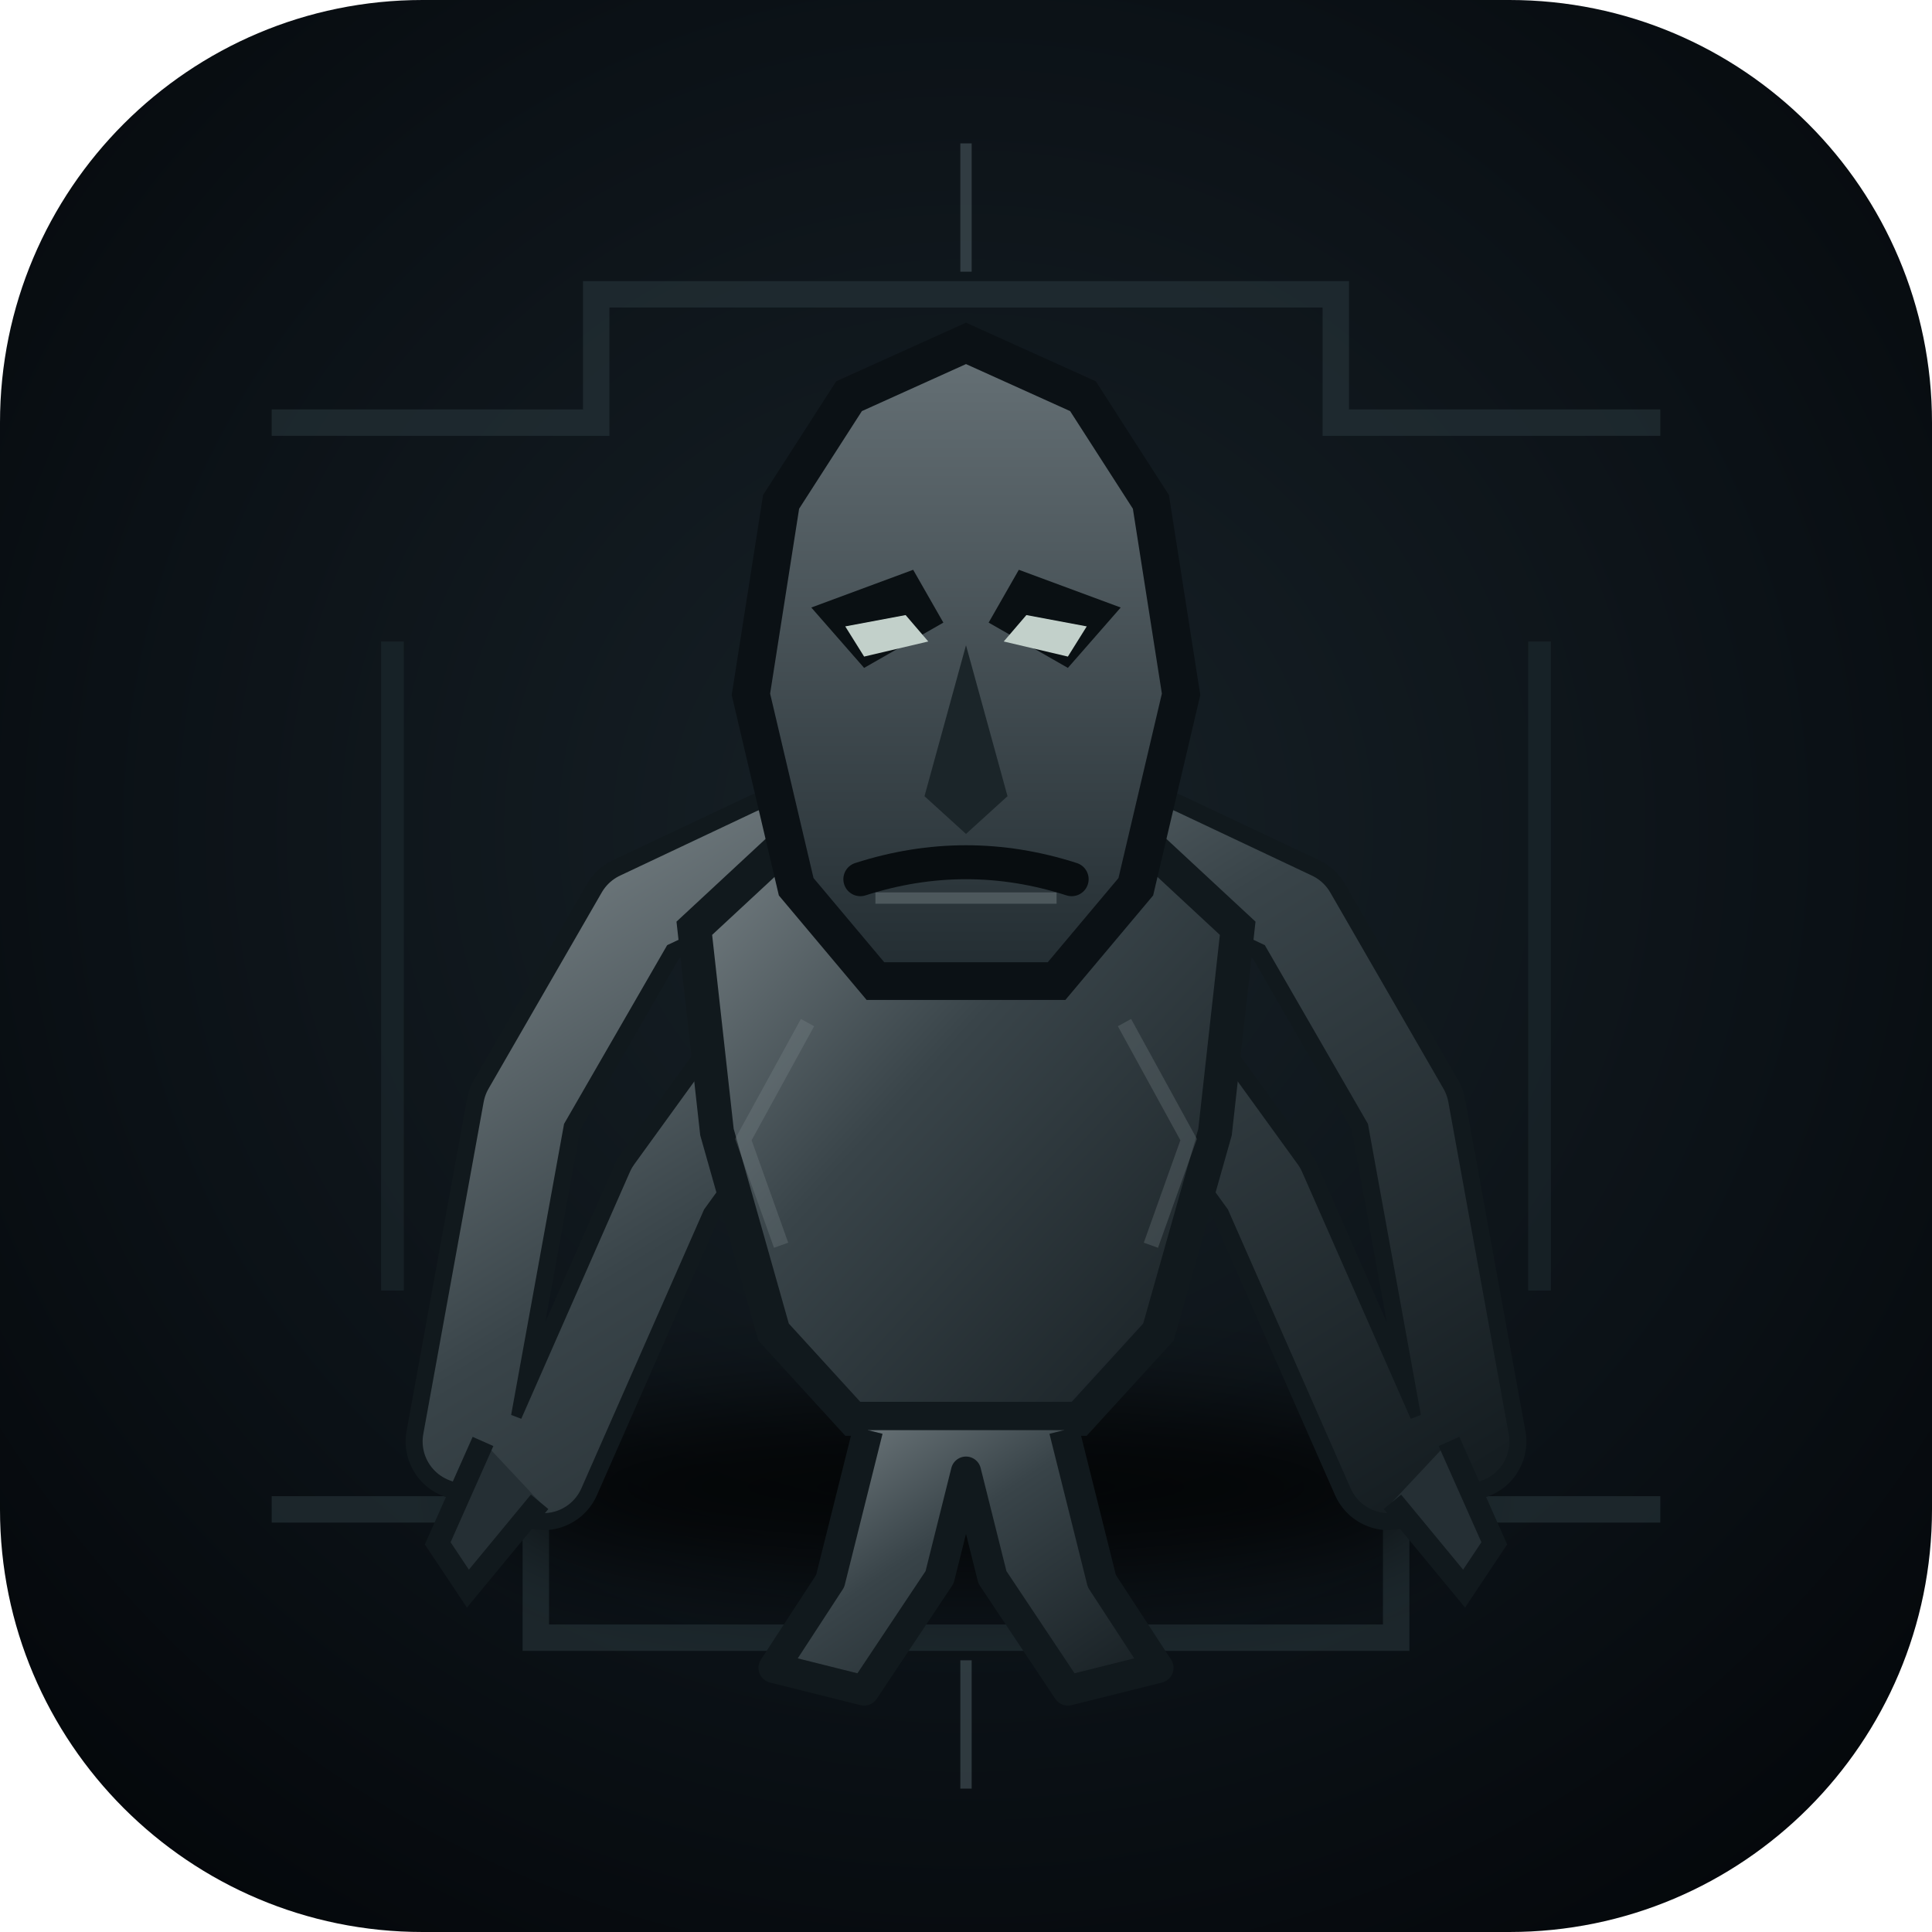
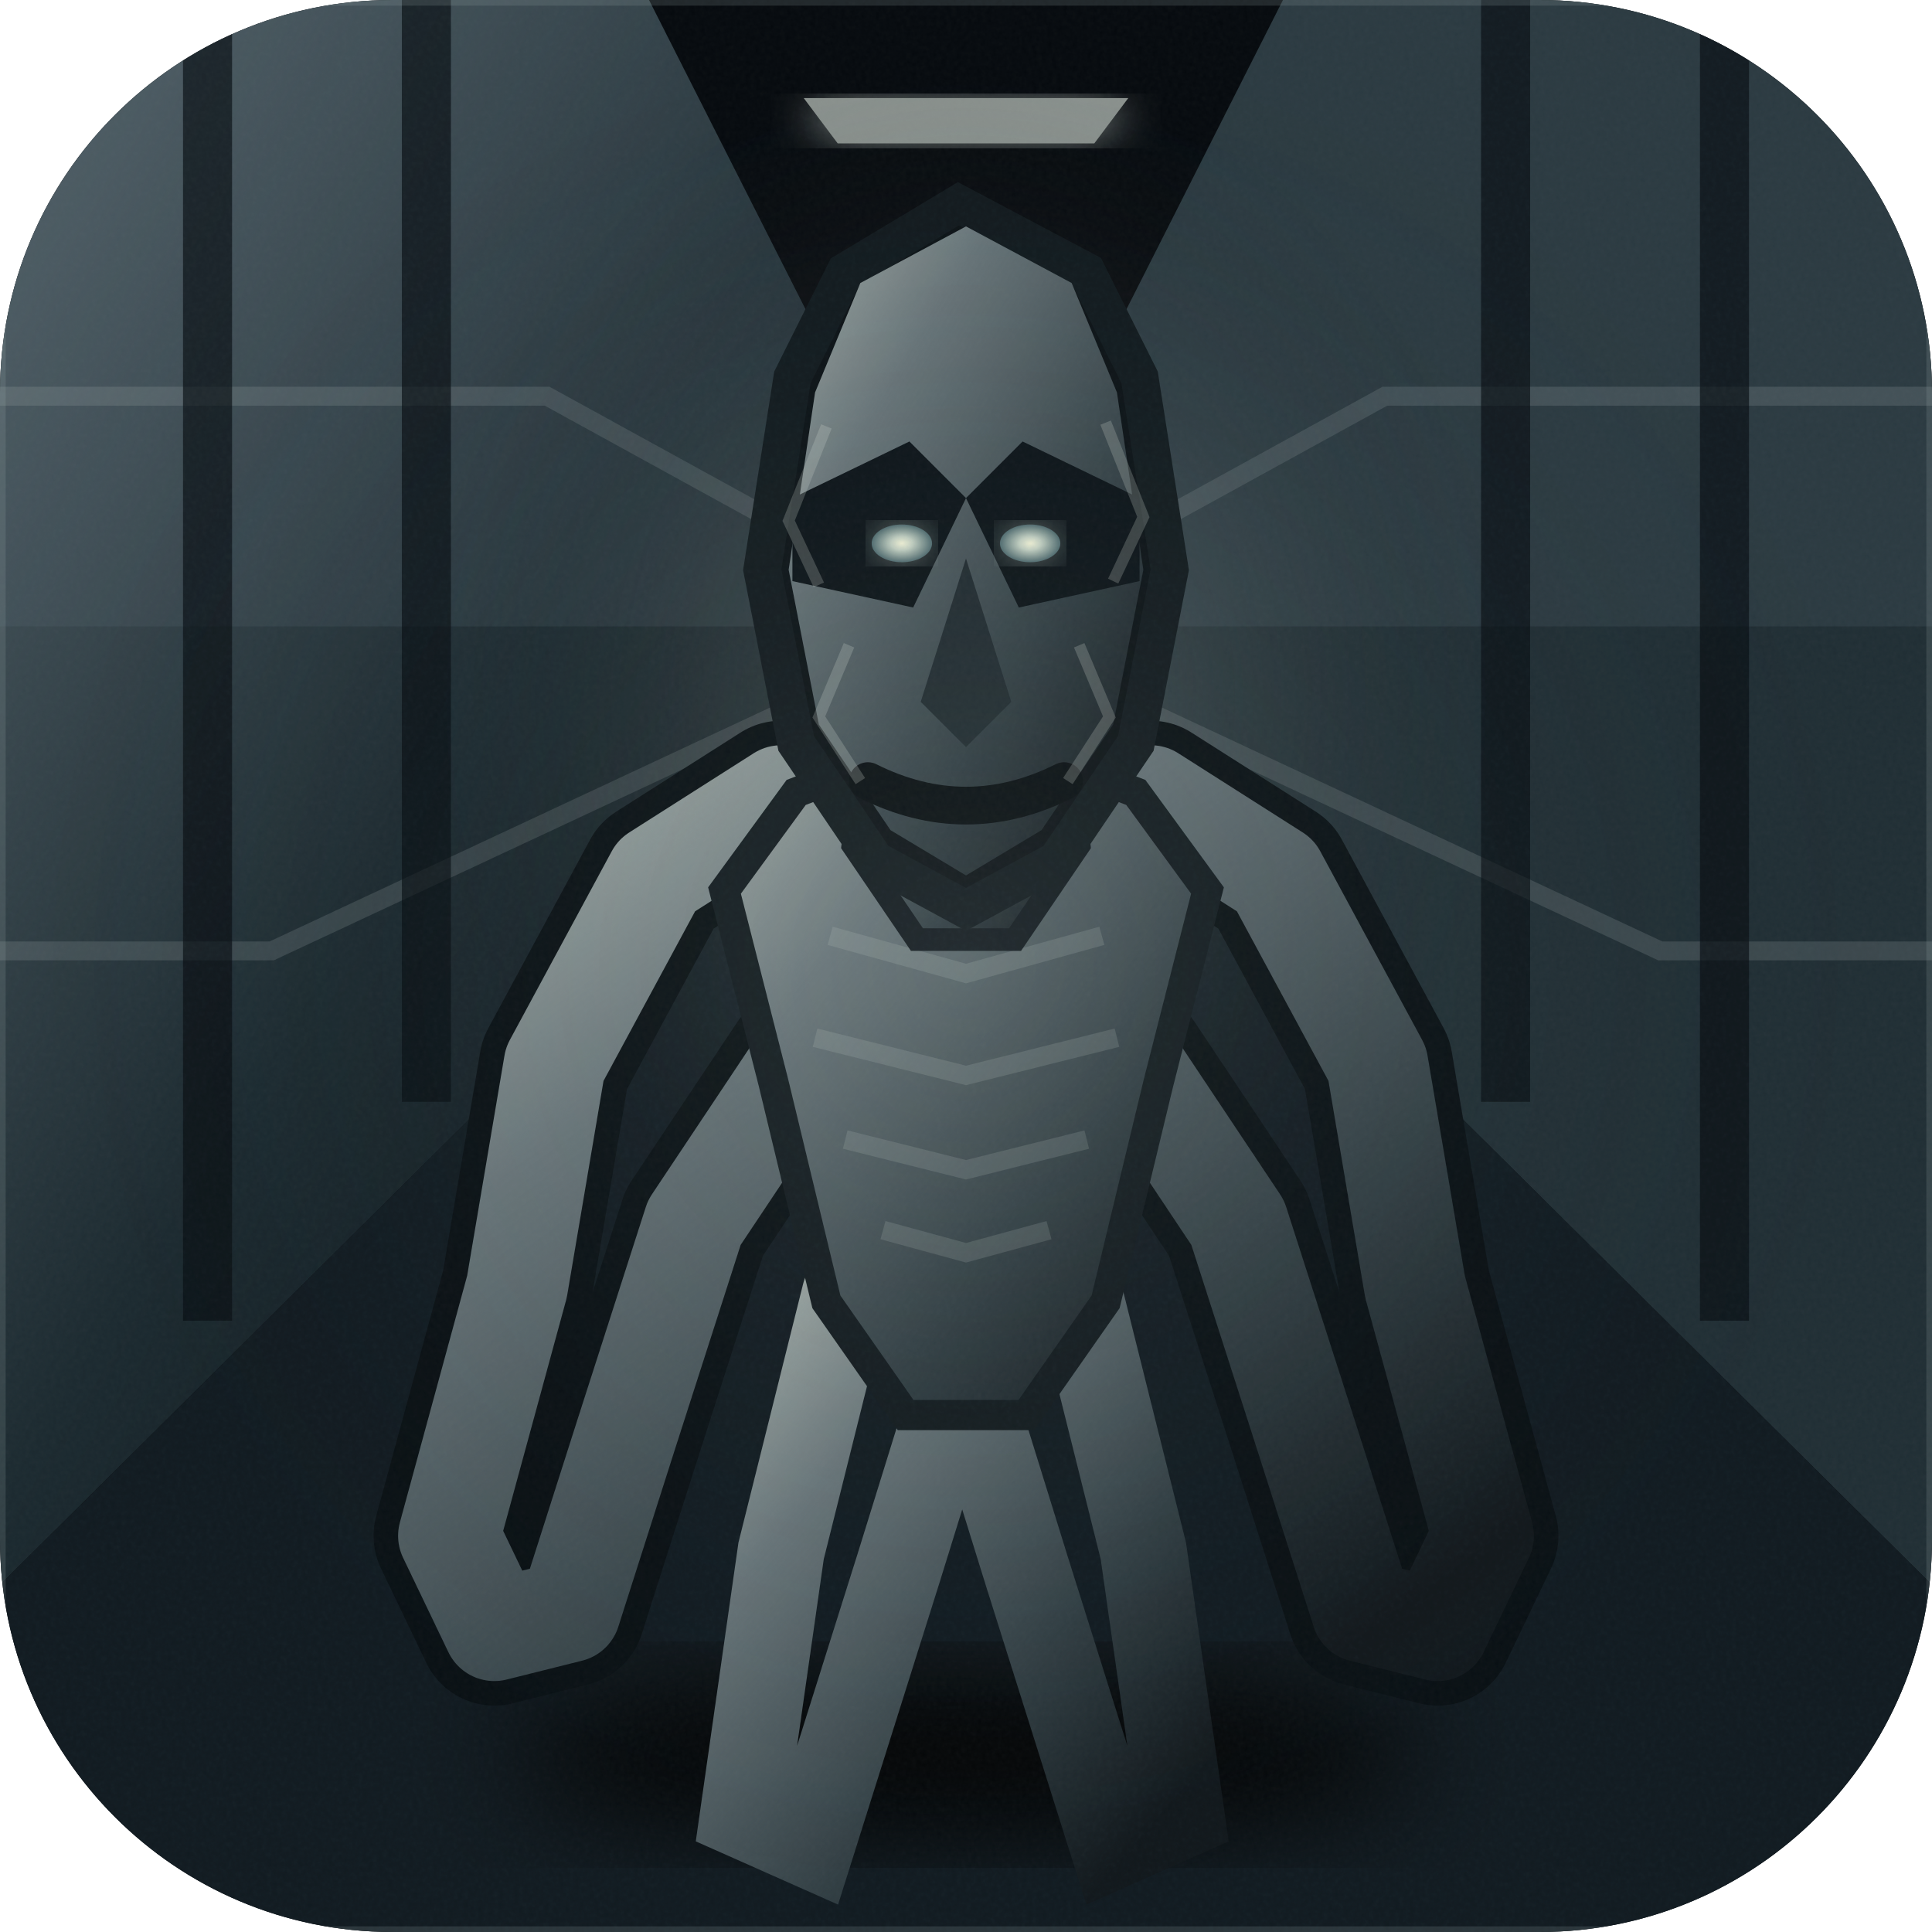
<svg xmlns="http://www.w3.org/2000/svg" viewBox="0 0 512 512">
  <defs>
-     <radialGradient id="bg" cx="50%" cy="43%" r="72%">
-       <stop offset="0" stop-color="#172127" />
-       <stop offset=".62" stop-color="#0b1116" />
-       <stop offset="1" stop-color="#030609" />
+     <linearGradient id="concrete" x2="1" y2="1">
+       <stop stop-color="#526168" />
+       <stop offset=".48" stop-color="#1b292f" />
+       <stop offset="1" stop-color="#05090d" />
+     </linearGradient>
+     <linearGradient id="flesh" x1="0" y1="0" x2=".9" y2="1">
+       <stop stop-color="#a4aeaa" />
+       <stop offset=".28" stop-color="#687579" />
+       <stop offset=".7" stop-color="#303d42" />
+       <stop offset="1" stop-color="#10171b" />
+     </linearGradient>
+     <radialGradient id="eyes">
+       <stop stop-color="#f3f4d8" />
+       <stop offset=".35" stop-color="#c5d2c4" />
+       <stop offset="1" stop-color="#506c70" />
    </radialGradient>
-     <linearGradient id="body" x1="0" y1="0" x2="1" y2="1">
-       <stop offset="0" stop-color="#788286" />
-       <stop offset=".42" stop-color="#394449" />
-       <stop offset="1" stop-color="#151d21" />
-     </linearGradient>
-     <linearGradient id="face" x1="0" y1="0" x2="0" y2="1">
-       <stop offset="0" stop-color="#667176" />
-       <stop offset="1" stop-color="#222c31" />
-     </linearGradient>
-     <filter id="shadow" x="-50%" y="-50%" width="200%" height="200%">
-       <feGaussianBlur stdDeviation="12" />
+     <radialGradient id="mist">
+       <stop stop-color="#c4d0c9" stop-opacity=".28" />
+       <stop offset="1" stop-color="#091116" stop-opacity="0" />
+     </radialGradient>
+     <filter id="soft">
+       <feGaussianBlur stdDeviation="15" />
    </filter>
+     <filter id="eyeGlow">
+       <feGaussianBlur stdDeviation="6" result="b" />
+       <feMerge>
+         <feMergeNode in="b" />
+         <feMergeNode in="SourceGraphic" />
+       </feMerge>
+     </filter>
+     <filter id="texture">
+       <feTurbulence type="fractalNoise" baseFrequency=".75" numOctaves="3" seed="9" />
+       <feColorMatrix values=".3 0 0 0 .08 .3 0 0 0 .1 .3 0 0 0 .12 0 0 0 .2 0" />
+     </filter>
+     <clipPath id="clip">
+       <rect width="512" height="512" rx="104" />
+     </clipPath>
  </defs>
-   <rect width="512" height="512" rx="112" fill="url(#bg)" />
-   <path d="M72 112h86v-34h196v34h86M72 400h70v34h228v-34h70" fill="none" stroke="#29383e" stroke-width="7" opacity=".55" />
-   <path d="M104 170v172m304-172v172" stroke="#26353b" stroke-width="6" opacity=".38" />
-   <ellipse cx="256" cy="394" rx="126" ry="24" fill="#000" opacity=".72" filter="url(#shadow)" />
-   <path d="M205 225 169 242 139 294 123 382 144 390 177 315 198 286 212 273            M307 225 343 242 373 294 389 382 368 390 335 315 314 286 300 273" fill="none" stroke="#11191d" stroke-width="31" stroke-linecap="round" stroke-linejoin="round" />
-   <path d="M205 225 169 242 139 294 123 382 144 390 177 315 198 286 212 273            M307 225 343 242 373 294 389 382 368 390 335 315 314 286 300 273" fill="none" stroke="url(#body)" stroke-width="22" stroke-linecap="round" stroke-linejoin="round" />
-   <path d="M212 220 184 246 190 300 205 353 226 376 286 376 307 353 322 300 328 246 300 220Z" fill="url(#body)" stroke="#11191d" stroke-width="9" />
-   <path d="M225 105 207 133 199 184 211 235 232 260 280 260 301 235 313 184 305 133 287 105 256 91Z" fill="url(#face)" stroke="#0b1115" stroke-width="10" />
-   <path d="M215 161 242 151 250 165 229 177Z M297 161 270 151 262 165 283 177Z" fill="#0a1013" />
-   <path d="M224 166 240 163 246 170 229 174Z M288 166 272 163 266 170 283 174Z" fill="#c2d0ca" />
-   <path d="M256 171 245 211 256 221 267 211Z" fill="#1b2529" />
-   <path d="M228 233Q256 224 284 233" fill="none" stroke="#080d10" stroke-width="9" stroke-linecap="round" />
-   <path d="M232 238 280 238" stroke="#697579" stroke-width="3" opacity=".55" />
-   <path d="M214 271 197 302 207 330M298 271 315 302 305 330" fill="none" stroke="#899397" stroke-width="4" opacity=".25" />
-   <path d="M230 379 220 419 205 442 229 448 249 418 256 390 263 418 283 448 307 442 292 419 282 379" fill="url(#body)" stroke="#11191d" stroke-width="8" stroke-linejoin="round" />
-   <path d="M128 382 116 409 124 421 143 398M384 382 396 409 388 421 369 398" fill="#252f34" stroke="#11191d" stroke-width="6" />
-   <path d="M256 38v34M256 440v34" stroke="#53646a" stroke-width="3" opacity=".5" />
+   <g clip-path="url(#clip)">
+     <rect width="512" height="512" fill="#05090d" />
+     <path d="M0 0h172l84 166L0 420z" fill="url(#concrete)" />
+     <path d="M512 0H340l-84 166 256 254z" fill="#202e34" />
+     <path d="M0 420 256 166 512 420v92H0z" fill="#101a20" />
+     <path d="M0 0h172l84 166H0zM512 0H340l-84 166h256z" fill="#607078" opacity=".18" />
+     <path d="M0 105h145l111 61M512 105H367l-111 61M0 252h72l184-86 184 86h72" fill="none" stroke="#a5b3b3" stroke-opacity=".2" stroke-width="5" />
+     <path d="M55 0v350M457 0v350M113 0v292M399 0v292" stroke="#050b0f" stroke-width="13" opacity=".65" />
+     <path d="M213 26h86l-9 12h-68z" fill="#d6dfd6" opacity=".65" filter="url(#eyeGlow)" />
+     <path d="M256 35v120" stroke="#c0ceca" stroke-opacity=".2" stroke-width="36" filter="url(#soft)" />
+     <ellipse cx="256" cy="185" rx="145" ry="170" fill="url(#mist)" />
+     <ellipse cx="256" cy="465" rx="120" ry="25" fill="#000" opacity=".85" filter="url(#soft)" />
+     <path d="M207 211 174 232 147 282 137 341 119 407 131 432 151 427 166 380 184 324 212 282 231 260M305 211 338 232 365 282 375 341 393 407 381 432 361 427 346 380 328 324 300 282 281 260" fill="none" stroke="#080f13" stroke-width="40" stroke-linecap="round" stroke-linejoin="round" />
+     <path d="M207 211 174 232 147 282 137 341 119 407 131 432 151 427 166 380 184 324 212 282 231 260M305 211 338 232 365 282 375 341 393 407 381 432 361 427 346 380 328 324 300 282 281 260" fill="none" stroke="url(#flesh)" stroke-width="27" stroke-linecap="round" stroke-linejoin="round" />
+     <path d="m224 343-17 68-10 70 18 8 23-73 18-58m30-15 17 68 10 70-18 8-23-73-18-58" fill="none" stroke="url(#flesh)" stroke-width="23" stroke-linecap="round" />
+     <path d="M211 210 192 236l13 51 14 58 21 30h32l21-30 14-58 13-51-19-26-34-13h-22z" fill="url(#flesh)" stroke="#111a1e" stroke-width="8" />
+     <path d="M220 248l36 10 36-10M216 275l40 10 40-10M224 302l32 8 32-8M234 326l22 6 22-6" fill="none" stroke="#c0c9c3" stroke-opacity=".18" stroke-width="5" />
+     <path d="m231 177-5 47 17 25h26l17-25-5-47z" fill="url(#flesh)" stroke="#11191e" stroke-width="6" />
+     <path d="m224 72-14 28-8 51 9 46 21 31 24 13 24-13 21-31 9-46-8-51-14-28-34-18z" fill="#0b1216" stroke="#111a1e" stroke-width="10" />
+     <path d="m228 75-12 29-7 47 8 41 19 28 20 12 20-12 19-28 8-41-7-47-12-29-28-15z" fill="url(#flesh)" />
+     <path d="m210 132 31-15 15 15-14 29-32-7zm92 0-31-15-15 15 14 29 32-7z" fill="#0b1318" />
+     <ellipse cx="239" cy="144" rx="8" ry="5" fill="url(#eyes)" filter="url(#eyeGlow)" />
+     <ellipse cx="273" cy="144" rx="8" ry="5" fill="url(#eyes)" filter="url(#eyeGlow)" />
+     <path d="m256 148-12 38 12 12 12-12z" fill="#202b30" />
+     <path d="M230 207q26 13 52 0" fill="none" stroke="#070d11" stroke-width="10" stroke-linecap="round" />
+     <path d="m219 113-10 25 8 17m76-43 10 25-8 17M225 171l-8 19 11 17m58-36 8 19-11 17" fill="none" stroke="#d0d8d0" stroke-opacity=".24" stroke-width="3" />
+     <rect width="512" height="512" filter="url(#texture)" opacity=".28" />
+     <rect width="512" height="512" fill="url(#mist)" opacity=".35" />
+     <path d="M0 0h512v512H0z" fill="none" stroke="#a0adb0" stroke-opacity=".18" stroke-width="3" />
+   </g>
</svg>
